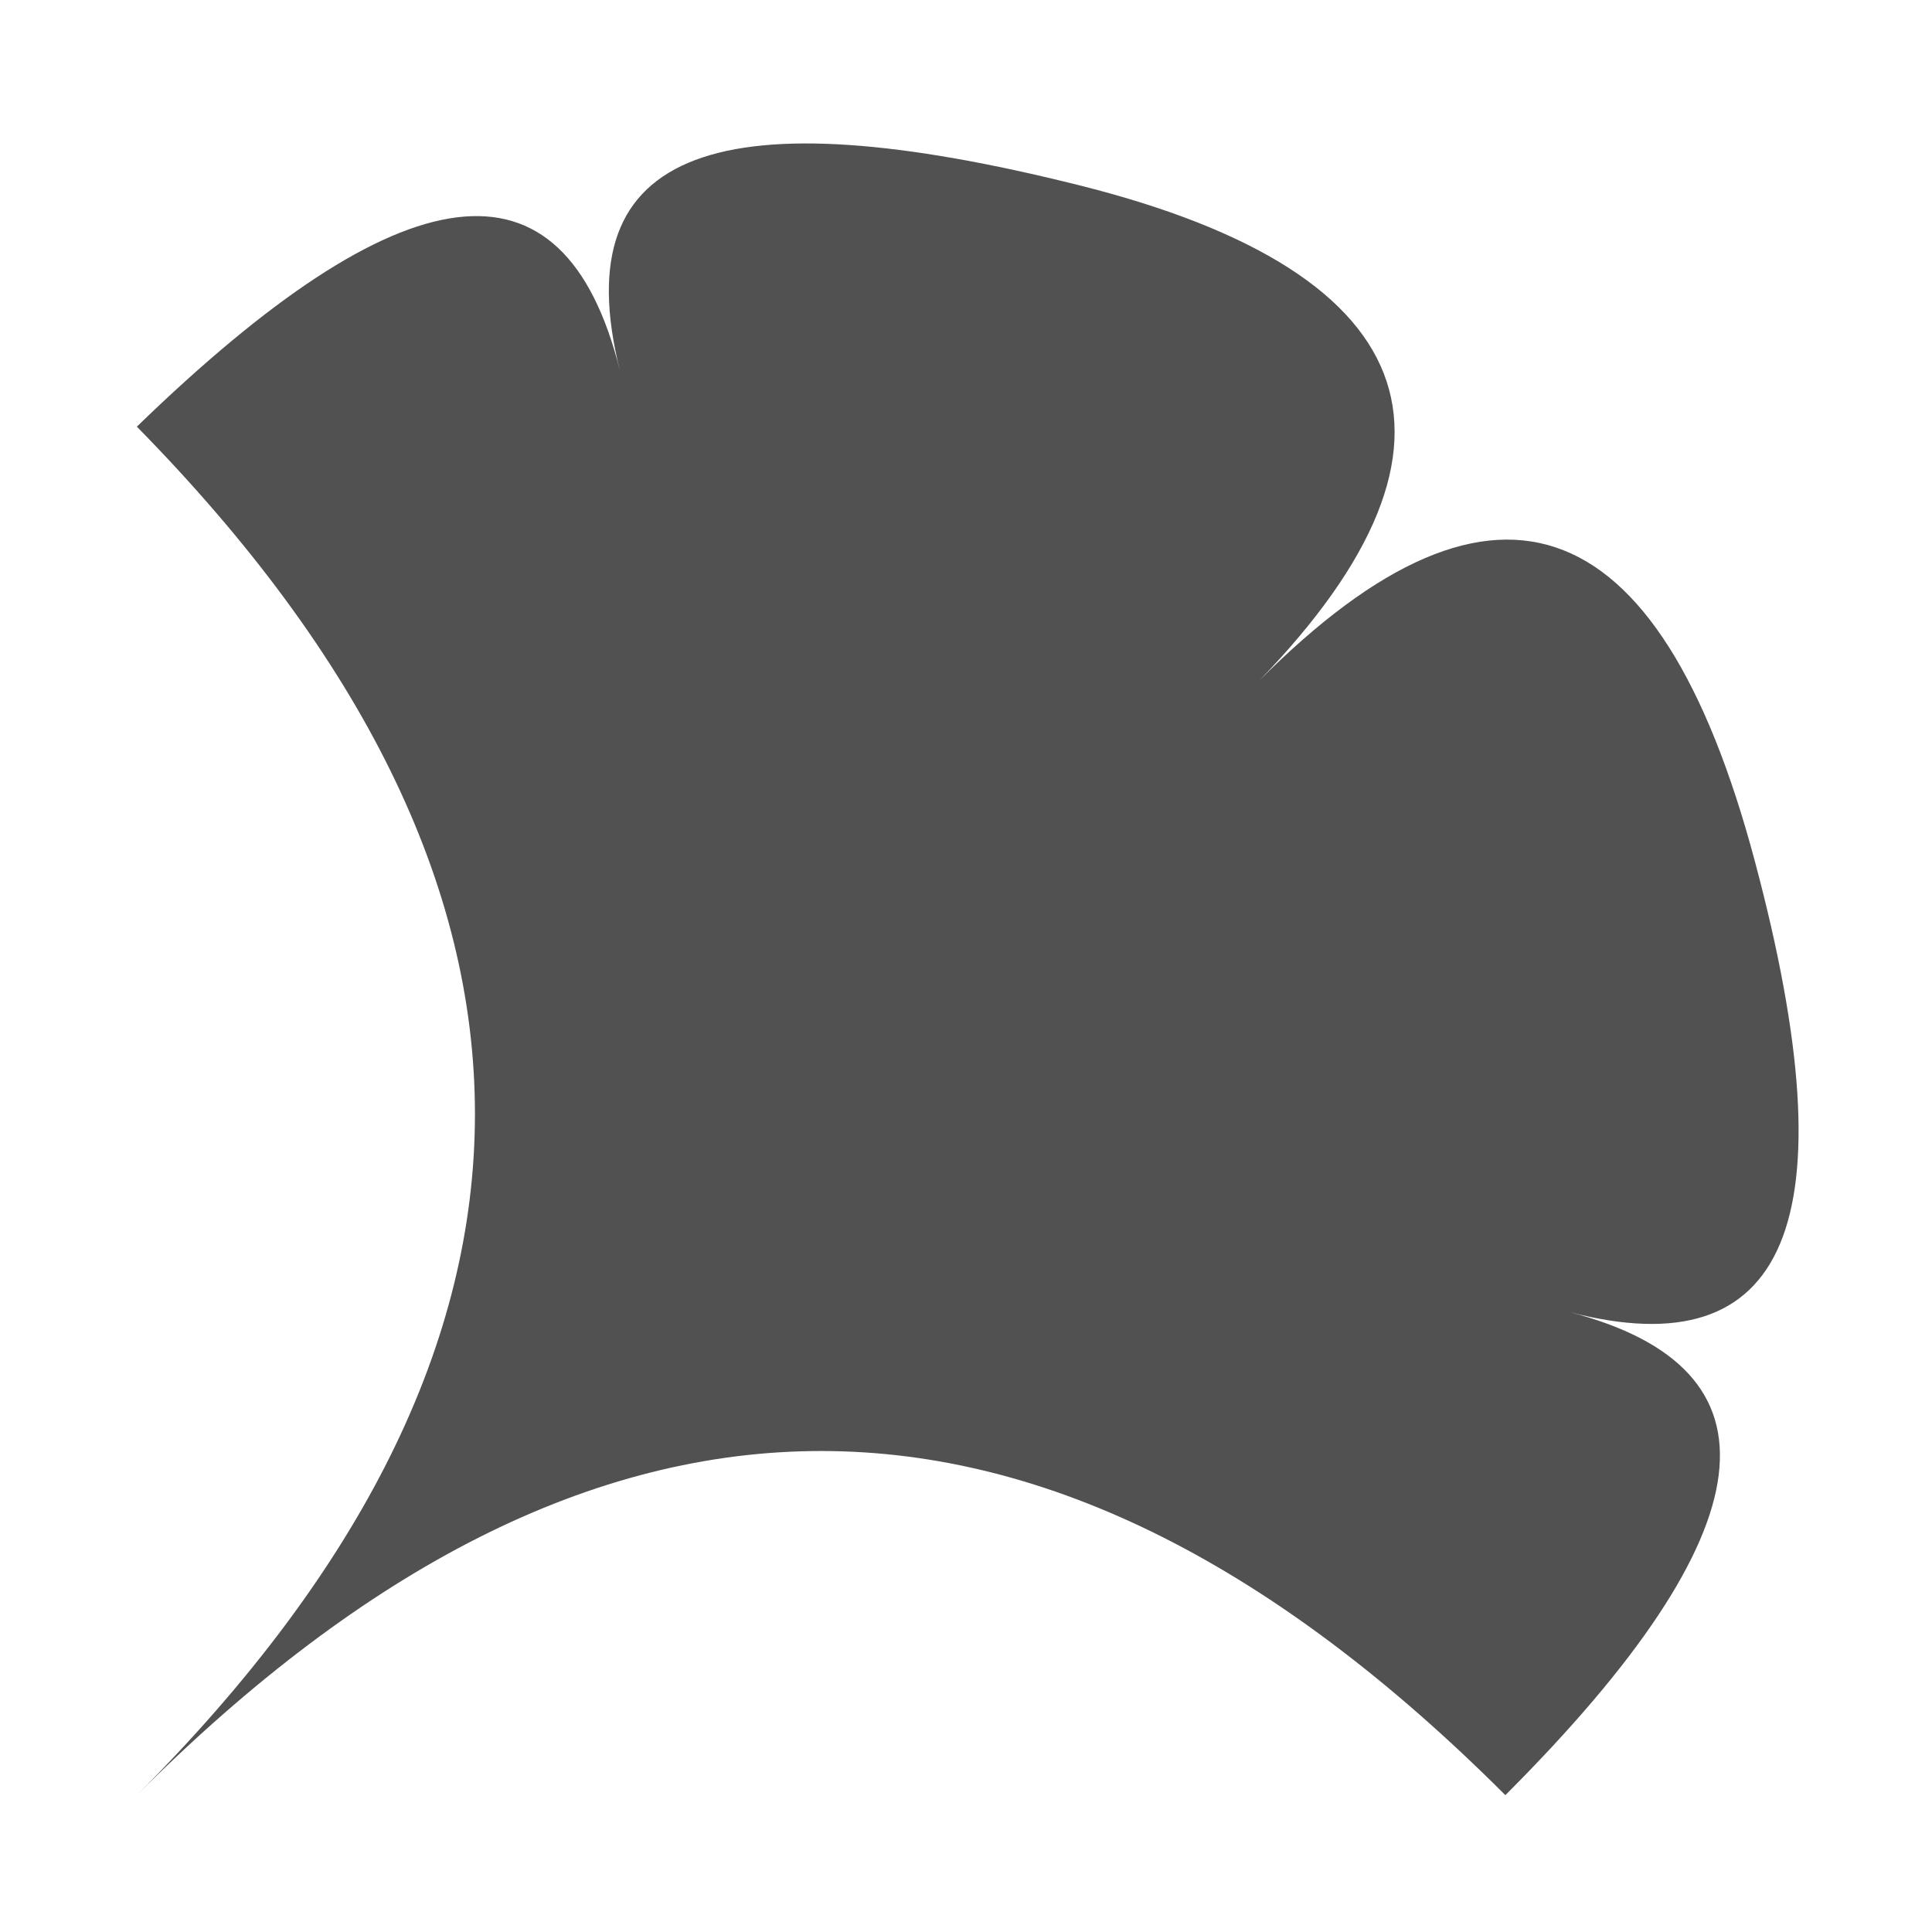
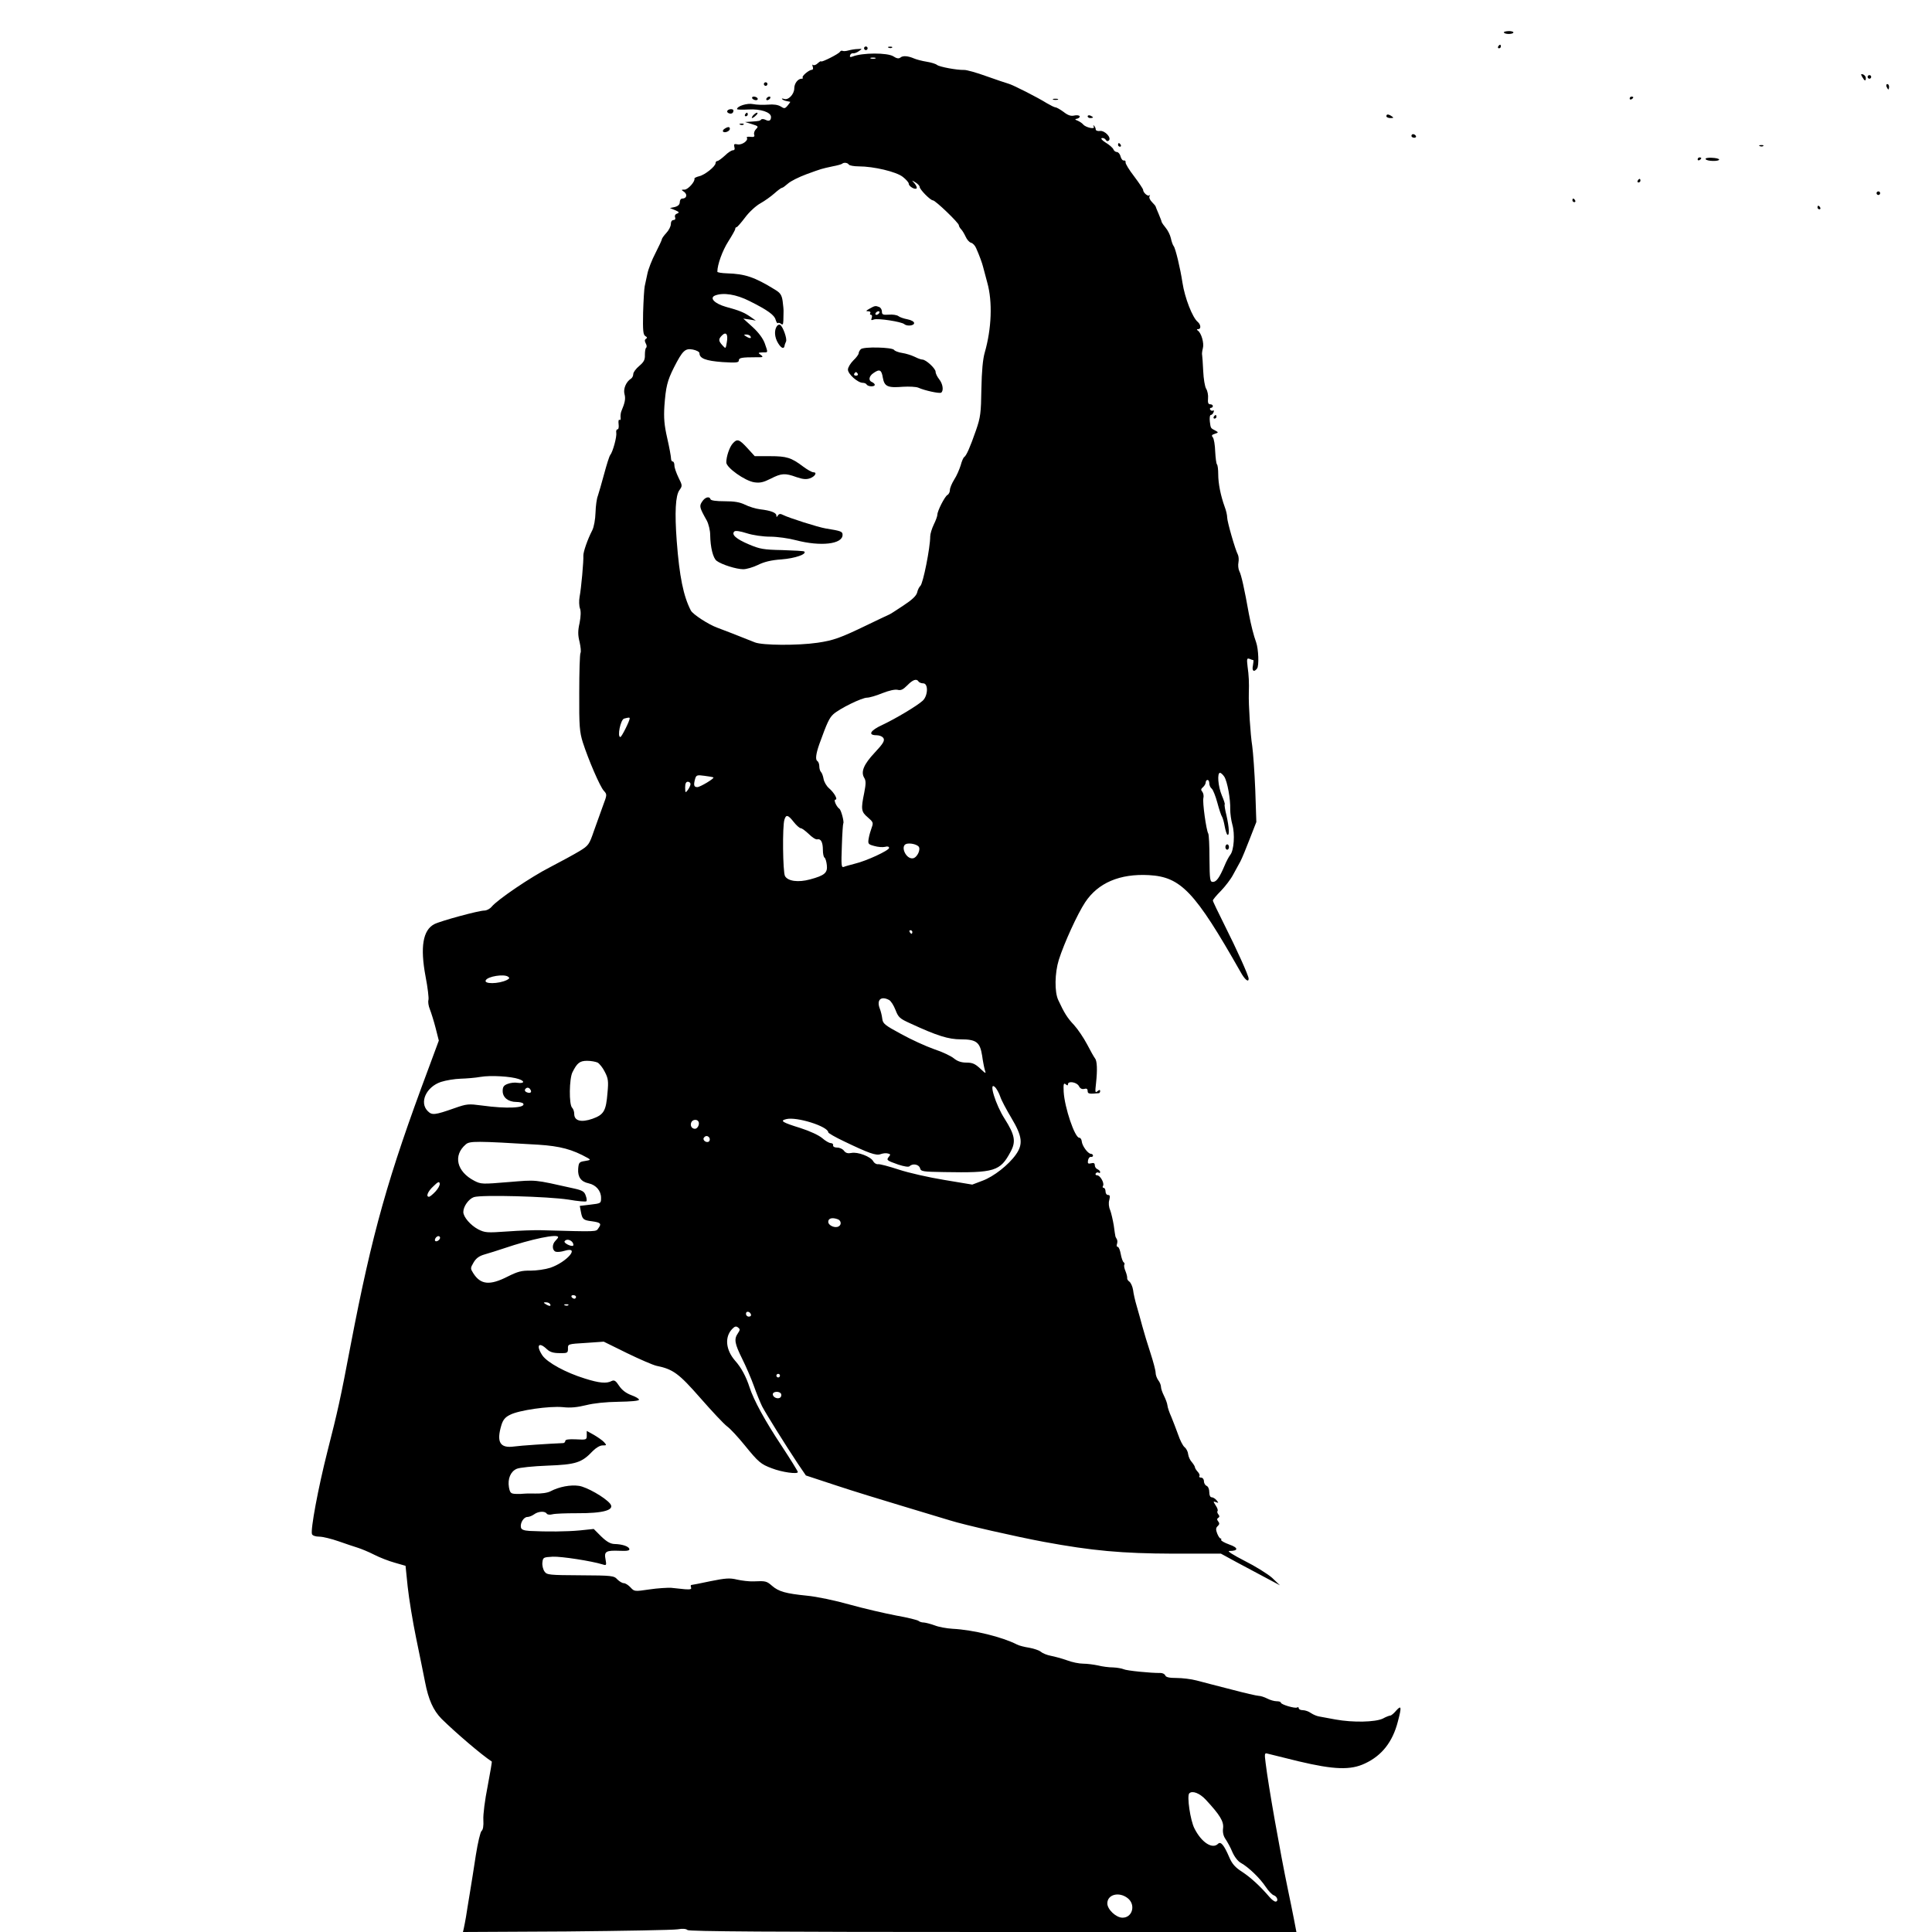
- <svg xmlns="http://www.w3.org/2000/svg" version="1.1" x="0px" y="0px" width="24px" height="24px" viewBox="0 0 24 24">
-   <style type="text/css">
- 	.st0{fill:#515151;}
- </style>
-   <path class="st0" d="M1.7,22.3c5.7-5.7,11.3-5.7,17,0c3.3-3.3,3.5-5.3,0.8-6c2.7,0.7,3.5-1.1,2.3-5.6s-3.3-5.2-6.3-2.1  c3-3,2.3-5.2-2.1-6.3S7,1.8,7.7,4.6C7,1.8,5,2.1,1.7,5.3C7.3,11,7.3,16.7,1.7,22.3" />
+ <svg xmlns="http://www.w3.org/2000/svg" version="1.0" width="1080pt" height="1080pt" viewBox="0 0 1080 1080" preserveAspectRatio="xMidYMid meet">
+   <g transform="translate(0,1080) scale(0.1,-0.1)" fill="#000000" stroke="none">
+     <path d="M8407 10618 c6 -11 53 -10 53 1 0 4 -13 8 -29 7 -16 -1 -27 -4 -24 -8z" />
+     <path d="M8375 10540 c-3 -5 -1 -10 4 -10 6 0 11 5 11 10 0 6 -2 10 -4 10 -3 0 -8 -4 -11 -10z" />
+     <path d="M4830 10530 c0 -5 5 -10 10 -10 6 0 10 5 10 10 0 6 -4 10 -10 10 -5 0 -10 -4 -10 -10z" />
+     <path d="M4968 10533 c7 -3 16 -2 19 1 4 3 -2 6 -13 5 -11 0 -14 -3 -6 -6z" />
+     <path d="M4743 10518 c-14 -4 -30 -5 -34 -2 -4 2 -10 0 -14 -6 -7 -12 -105 -61 -105 -53 0 3 -8 -1 -18 -10 -10 -10 -22 -14 -27 -10 -4 5 -5 0 -2 -9 4 -10 2 -18 -4 -18 -16 0 -59 -36 -52 -44 3 -3 1 -6 -6 -6 -21 0 -41 -27 -41 -54 0 -33 -34 -68 -57 -59 -10 3 -15 3 -11 -1 3 -4 14 -9 25 -11 10 -2 19 -4 20 -4 2 -1 -5 -10 -14 -21 -15 -18 -19 -18 -39 -5 -15 9 -39 13 -71 10 -26 -2 -64 -1 -83 3 -32 7 -90 -11 -90 -28 0 -3 29 -4 64 -2 67 4 126 -15 126 -42 0 -20 -11 -26 -30 -16 -10 5 -21 6 -25 2 -7 -8 -11 -9 -57 -12 l-33 -2 39 -12 c35 -11 37 -13 22 -28 -9 -9 -13 -23 -10 -31 4 -11 -2 -14 -20 -12 -15 2 -24 0 -21 -5 10 -15 -27 -42 -52 -37 -19 4 -22 1 -18 -14 4 -13 1 -19 -8 -19 -8 0 -28 -13 -45 -30 -18 -16 -36 -30 -42 -30 -5 0 -10 -5 -10 -12 0 -18 -60 -66 -91 -73 -16 -4 -28 -10 -27 -13 5 -16 -36 -62 -55 -62 -20 0 -20 -1 -2 -13 19 -15 13 -37 -11 -37 -8 0 -14 -9 -14 -20 0 -13 -9 -22 -27 -27 l-28 -6 29 -12 c23 -10 25 -13 11 -19 -10 -3 -15 -12 -11 -21 3 -9 0 -15 -9 -15 -9 0 -15 -9 -15 -23 0 -12 -11 -34 -25 -49 -14 -15 -25 -31 -25 -35 0 -4 -16 -39 -36 -78 -20 -38 -40 -90 -45 -115 -5 -25 -12 -56 -15 -70 -3 -14 -7 -80 -9 -148 -2 -100 0 -124 13 -131 10 -6 11 -10 3 -15 -8 -5 -8 -13 -1 -26 6 -10 6 -21 2 -24 -4 -2 -7 -20 -7 -39 1 -28 -5 -40 -32 -63 -18 -15 -33 -35 -33 -45 0 -10 -6 -22 -13 -26 -27 -17 -44 -57 -36 -86 7 -26 3 -47 -18 -97 -3 -8 -5 -23 -4 -34 2 -10 -1 -16 -6 -13 -5 3 -7 -7 -5 -24 2 -16 0 -29 -6 -29 -6 0 -9 -9 -7 -19 4 -21 -19 -107 -34 -125 -5 -6 -20 -54 -34 -106 -14 -52 -30 -107 -35 -122 -6 -14 -12 -56 -13 -93 -1 -38 -9 -81 -18 -99 -27 -52 -50 -120 -50 -141 2 -30 -12 -185 -21 -231 -4 -22 -3 -51 2 -65 6 -15 5 -44 -2 -81 -10 -44 -10 -68 0 -107 6 -27 9 -55 5 -61 -4 -6 -7 -107 -7 -223 -1 -188 2 -219 20 -277 32 -99 96 -247 117 -270 19 -21 19 -22 -4 -83 -12 -34 -35 -98 -51 -142 -26 -76 -30 -82 -81 -113 -30 -18 -103 -58 -163 -89 -108 -55 -294 -181 -328 -222 -10 -12 -28 -21 -40 -21 -32 0 -245 -58 -280 -76 -64 -33 -80 -128 -49 -293 12 -62 19 -121 16 -131 -3 -10 0 -33 8 -52 7 -18 22 -65 32 -104 l18 -71 -57 -154 c-228 -610 -315 -918 -436 -1549 -57 -301 -72 -368 -130 -595 -52 -205 -95 -437 -86 -461 3 -8 20 -14 41 -14 19 0 68 -12 108 -26 39 -14 88 -30 107 -36 19 -6 61 -23 92 -39 31 -16 83 -36 116 -45 l59 -17 12 -117 c7 -65 28 -194 47 -286 19 -93 42 -204 50 -246 19 -99 46 -159 92 -206 77 -76 224 -202 281 -239 2 -1 -9 -63 -23 -138 -15 -74 -26 -159 -24 -188 2 -34 -2 -56 -10 -62 -7 -6 -21 -66 -32 -135 -10 -69 -26 -165 -34 -215 -8 -50 -18 -108 -21 -130 -4 -22 -9 -50 -12 -63 l-5 -22 578 3 c319 3 599 8 622 12 28 5 48 3 55 -4 8 -8 475 -11 1708 -11 l1696 0 -14 73 c-8 39 -22 112 -33 162 -44 211 -110 584 -125 709 -7 54 -6 58 11 53 11 -3 89 -22 174 -43 198 -47 290 -50 370 -12 95 44 155 121 184 234 22 83 20 94 -9 62 -13 -16 -28 -28 -33 -28 -5 0 -24 -7 -42 -17 -42 -20 -166 -23 -265 -5 -38 7 -80 15 -92 17 -13 2 -33 11 -45 19 -12 9 -33 16 -45 16 -13 0 -23 5 -23 11 0 5 -4 8 -9 4 -12 -7 -91 17 -91 27 0 5 -11 8 -24 8 -13 0 -37 7 -52 15 -16 8 -37 15 -47 15 -10 0 -80 16 -155 36 -76 19 -162 42 -193 50 -30 8 -81 14 -112 14 -40 0 -59 4 -63 14 -3 8 -15 14 -27 14 -53 -1 -191 13 -206 21 -9 4 -35 9 -58 10 -24 0 -62 5 -85 11 -24 5 -61 10 -83 10 -22 0 -63 8 -91 19 -28 10 -69 21 -90 25 -21 4 -46 14 -55 22 -9 8 -38 18 -65 23 -27 4 -58 12 -69 18 -82 42 -243 82 -360 88 -33 2 -78 10 -100 19 -22 8 -49 15 -60 16 -12 0 -25 4 -30 9 -6 5 -62 19 -125 30 -63 12 -180 39 -259 61 -81 23 -186 45 -240 50 -119 12 -158 23 -195 55 -31 27 -36 28 -104 25 -24 -1 -65 4 -92 10 -41 10 -64 8 -149 -9 -55 -12 -103 -21 -106 -21 -4 0 -5 -6 -2 -14 4 -10 -4 -12 -34 -10 -21 2 -56 6 -77 8 -21 1 -76 -2 -122 -9 -82 -12 -84 -12 -105 11 -12 13 -29 24 -38 24 -9 0 -25 10 -36 21 -19 21 -30 22 -206 23 -174 1 -188 2 -201 21 -8 11 -14 34 -12 50 3 29 5 30 58 33 49 2 216 -24 278 -43 22 -7 23 -6 17 28 -9 44 2 51 78 48 44 -2 58 1 55 11 -5 14 -39 26 -84 27 -22 1 -43 13 -73 42 l-42 42 -77 -8 c-73 -7 -185 -8 -282 -3 -33 2 -46 8 -48 20 -5 25 16 58 36 58 10 0 27 7 38 15 23 17 60 19 70 4 3 -6 17 -8 32 -4 15 4 75 6 136 6 150 -1 216 18 186 54 -29 35 -131 93 -174 99 -47 7 -110 -5 -158 -30 -16 -9 -51 -14 -85 -13 -32 1 -62 0 -68 -1 -5 -1 -24 -2 -41 -1 -28 1 -33 5 -39 37 -8 47 9 88 43 103 14 7 92 15 172 18 159 6 192 16 254 82 18 18 40 31 54 31 24 0 24 1 9 18 -9 10 -35 28 -57 41 l-40 22 0 -25 c0 -25 -2 -25 -60 -22 -41 2 -60 -1 -60 -9 0 -6 -6 -12 -12 -12 -74 -3 -242 -14 -274 -19 -79 -11 -100 24 -71 120 9 29 21 44 48 57 49 26 220 50 295 43 43 -5 81 -1 130 11 44 11 110 18 182 19 66 1 113 5 114 11 1 6 -18 17 -43 26 -29 11 -52 28 -68 52 -19 29 -27 34 -42 27 -28 -15 -68 -12 -150 14 -107 33 -209 89 -237 129 -37 56 -21 79 25 35 17 -16 36 -22 71 -22 44 -1 47 1 47 25 -1 26 0 26 100 32 l100 7 130 -64 c72 -35 146 -67 165 -71 93 -19 125 -43 245 -180 64 -73 131 -145 150 -159 19 -14 62 -61 97 -104 78 -96 91 -107 153 -130 56 -22 145 -34 145 -21 0 5 -41 71 -91 147 -93 140 -156 256 -179 327 -19 59 -46 110 -81 149 -52 60 -59 131 -17 176 15 16 23 18 34 9 12 -9 11 -14 -1 -32 -23 -33 -18 -58 24 -143 22 -44 51 -112 65 -151 14 -40 35 -91 46 -114 23 -44 129 -214 200 -321 l45 -66 170 -56 c93 -31 260 -82 370 -115 110 -33 229 -69 265 -80 79 -25 374 -92 525 -120 270 -50 438 -65 720 -66 l270 0 90 -49 c50 -27 124 -66 165 -88 l75 -40 -44 42 c-25 22 -94 65 -154 95 -66 34 -99 55 -85 55 52 0 52 18 0 36 -28 10 -48 22 -46 26 3 4 1 8 -3 8 -5 0 -13 13 -19 28 -8 21 -8 31 3 41 10 9 11 16 3 26 -8 10 -8 15 0 20 8 5 8 11 1 19 -6 7 -8 16 -5 19 4 4 -1 18 -10 31 -15 24 -15 25 1 19 16 -6 16 -5 4 10 -7 9 -20 17 -27 17 -9 0 -14 11 -14 29 0 16 -6 31 -15 35 -8 3 -15 15 -15 26 0 11 -7 20 -16 20 -8 0 -13 4 -9 9 3 5 -2 16 -10 24 -8 9 -15 20 -15 24 0 5 -8 18 -17 29 -10 10 -19 30 -21 44 -1 14 -10 32 -20 40 -10 8 -26 40 -36 70 -11 30 -28 75 -38 99 -11 24 -21 53 -22 65 -1 11 -10 35 -19 53 -9 18 -17 40 -17 50 0 10 -7 27 -15 37 -8 11 -15 30 -15 42 0 13 -13 62 -29 111 -16 48 -36 115 -45 148 -9 33 -23 85 -32 115 -9 30 -18 70 -20 89 -3 19 -12 39 -20 46 -9 6 -14 15 -13 20 1 6 -3 23 -9 38 -7 16 -10 32 -7 37 3 5 1 11 -4 14 -5 4 -12 24 -16 46 -4 22 -11 40 -17 40 -6 0 -7 7 -4 16 3 9 3 21 -1 27 -4 7 -8 14 -8 17 -1 3 -5 30 -9 60 -5 30 -14 69 -20 85 -8 18 -10 41 -5 57 5 21 4 28 -7 28 -8 0 -14 9 -14 20 0 11 -5 20 -11 20 -5 0 -7 5 -3 11 9 15 -16 59 -33 59 -8 0 -11 5 -8 10 4 6 11 8 16 5 5 -4 9 -2 9 3 0 6 -7 12 -15 16 -8 3 -15 13 -15 22 0 12 -6 15 -21 11 -16 -4 -20 -1 -17 16 2 12 9 21 16 20 6 -2 12 2 12 7 0 6 -6 10 -12 10 -17 1 -49 45 -51 70 -1 11 -7 20 -14 20 -25 0 -82 169 -87 257 -2 43 0 51 11 42 9 -8 13 -8 13 0 0 20 49 12 61 -10 7 -14 17 -19 30 -16 13 4 19 0 19 -12 0 -16 10 -17 63 -12 4 1 7 6 7 12 0 8 -5 8 -15 -1 -13 -11 -14 -6 -8 46 8 73 6 124 -6 138 -5 6 -25 41 -44 78 -19 36 -52 85 -73 108 -38 40 -55 68 -88 139 -22 46 -20 152 3 226 30 94 104 256 147 321 72 109 194 161 357 152 179 -10 257 -93 511 -540 24 -44 46 -62 46 -39 0 17 -68 167 -134 298 -36 72 -66 134 -66 139 0 5 20 29 45 54 24 25 55 65 68 90 14 25 32 59 41 75 9 17 32 73 52 125 l37 95 -6 180 c-4 99 -12 209 -17 245 -10 62 -21 230 -19 295 2 58 0 101 -7 149 -5 43 -4 48 11 43 9 -4 18 -7 21 -7 2 0 1 -13 -2 -30 -7 -31 6 -40 23 -17 12 15 8 109 -5 146 -14 38 -29 98 -41 161 -24 135 -42 217 -53 237 -6 12 -8 34 -5 49 3 15 1 35 -3 43 -15 28 -60 185 -60 208 0 13 -6 40 -14 60 -23 64 -36 131 -36 181 0 27 -3 52 -7 56 -4 4 -8 36 -10 72 -1 36 -7 71 -13 79 -9 10 -6 15 11 20 21 7 21 8 3 18 -27 14 -26 12 -31 51 -2 20 0 36 5 36 5 0 13 7 16 16 3 8 2 12 -3 9 -5 -3 -12 -1 -16 5 -3 5 -1 10 4 10 6 0 11 5 11 10 0 6 -7 10 -15 10 -11 0 -14 9 -12 33 2 17 -3 42 -10 53 -8 12 -15 57 -17 100 -2 44 -5 84 -6 89 -2 6 0 22 4 38 8 28 -8 85 -28 99 -7 5 -7 8 2 8 17 0 15 25 -2 40 -30 24 -73 135 -86 220 -12 80 -39 192 -49 204 -5 6 -12 26 -16 45 -4 18 -17 44 -29 58 -11 13 -21 28 -22 31 0 4 -8 24 -17 46 -9 21 -17 40 -17 42 0 2 -9 13 -20 24 -12 12 -18 26 -14 33 4 7 4 9 -1 5 -8 -8 -35 15 -35 31 0 5 -23 39 -50 75 -28 36 -49 71 -48 78 2 7 -3 12 -9 11 -7 -2 -15 8 -19 22 -3 14 -13 25 -20 25 -8 0 -17 7 -20 15 -3 8 -22 25 -42 37 -21 13 -30 24 -23 26 7 2 17 -2 22 -9 5 -9 11 -10 18 -4 15 16 -23 56 -50 53 -13 -2 -24 2 -24 9 0 6 -4 15 -9 20 -5 5 -6 3 -2 -5 10 -17 -44 -5 -59 12 -5 7 -19 16 -30 21 -18 7 -18 9 -2 12 9 3 15 9 12 14 -4 5 -17 6 -31 3 -17 -4 -34 1 -58 20 -19 14 -40 26 -46 26 -6 0 -27 11 -48 23 -51 32 -192 104 -217 110 -11 3 -65 21 -121 41 -55 20 -112 36 -125 35 -40 -1 -137 17 -151 28 -7 6 -33 14 -58 18 -25 4 -56 12 -70 18 -35 15 -63 17 -77 5 -9 -7 -21 -5 -39 7 -33 21 -173 21 -228 -1 -14 -5 -17 -3 -14 7 3 8 11 13 17 11 7 -1 21 4 32 12 20 14 20 14 -5 12 -15 0 -38 -4 -53 -8z m150 -45 c-7 -2 -19 -2 -25 0 -7 3 -2 5 12 5 14 0 19 -2 13 -5z m-148 -593 c3 -5 28 -10 55 -10 84 0 211 -30 247 -59 18 -14 33 -31 33 -38 0 -15 35 -35 44 -26 3 4 -2 16 -11 27 -18 20 -18 20 5 6 13 -8 23 -19 23 -25 0 -14 60 -75 74 -75 14 0 145 -126 145 -139 0 -5 6 -16 13 -23 7 -7 18 -26 25 -41 7 -16 20 -31 30 -34 10 -2 23 -16 29 -31 18 -40 34 -85 38 -102 2 -8 13 -49 24 -90 30 -107 24 -257 -14 -390 -11 -37 -17 -104 -19 -205 -2 -134 -5 -158 -30 -230 -34 -98 -54 -142 -66 -150 -5 -3 -14 -24 -20 -47 -7 -22 -22 -58 -36 -79 -13 -21 -24 -47 -24 -58 0 -11 -6 -24 -14 -28 -15 -9 -56 -89 -56 -110 0 -8 -9 -33 -20 -55 -11 -23 -20 -53 -20 -66 0 -64 -40 -264 -55 -277 -6 -5 -15 -22 -18 -37 -5 -19 -28 -41 -80 -75 -39 -26 -76 -50 -82 -51 -5 -2 -60 -28 -120 -57 -147 -71 -186 -85 -275 -98 -110 -16 -307 -15 -350 2 -94 38 -178 70 -210 82 -50 18 -137 75 -148 96 -42 81 -64 191 -79 388 -12 160 -7 255 15 285 17 24 17 26 -5 70 -12 25 -23 55 -23 68 0 12 -4 22 -9 22 -6 0 -10 8 -10 18 0 9 -9 60 -21 112 -17 74 -20 114 -16 180 8 108 16 141 53 215 49 96 63 109 106 101 20 -4 37 -13 37 -20 0 -30 36 -43 128 -50 78 -5 92 -3 92 9 0 15 16 18 98 18 38 -1 41 1 25 13 -17 12 -16 13 10 14 32 0 31 -4 12 51 -10 27 -34 60 -68 91 l-52 47 35 -5 35 -6 -30 21 c-35 24 -60 35 -138 56 -62 18 -93 49 -60 63 46 18 118 7 193 -31 102 -51 139 -78 146 -105 4 -13 9 -21 12 -18 3 3 11 1 18 -4 9 -8 12 -4 13 17 0 15 1 37 1 48 1 11 -2 39 -5 62 -5 34 -13 46 -43 64 -115 71 -168 88 -268 91 -30 1 -54 5 -54 9 0 40 29 119 61 169 21 33 39 65 39 70 0 6 3 10 8 10 4 1 25 25 47 54 22 30 60 65 85 79 25 14 60 39 79 56 19 17 38 31 42 31 5 0 19 11 34 24 14 13 60 36 103 52 88 32 82 30 146 44 27 5 52 12 54 15 9 8 30 6 37 -5z m-682 -993 c-6 -37 -6 -38 -24 -18 -23 25 -24 35 -3 56 23 23 35 6 27 -38z m132 33 c8 -13 -5 -13 -25 0 -13 8 -13 10 2 10 9 0 20 -4 23 -10z m940 -1930 c3 -5 15 -10 26 -10 29 0 27 -69 -3 -97 -33 -30 -153 -101 -225 -135 -68 -31 -84 -58 -33 -58 17 0 33 -7 39 -17 7 -14 -2 -30 -49 -80 -62 -66 -79 -108 -59 -141 10 -16 10 -33 0 -84 -19 -92 -17 -106 20 -137 30 -26 32 -30 22 -57 -6 -16 -14 -43 -17 -61 -5 -30 -3 -33 31 -42 20 -6 47 -8 60 -5 14 4 23 2 23 -6 0 -14 -127 -73 -191 -88 -26 -7 -53 -14 -62 -18 -14 -5 -15 9 -11 117 2 67 6 124 8 126 6 7 -12 76 -22 82 -16 11 -34 51 -22 51 15 0 -6 38 -36 64 -14 12 -27 35 -30 51 -3 17 -9 34 -15 40 -5 5 -9 19 -9 31 0 13 -5 26 -11 30 -12 7 -8 40 11 94 44 122 56 147 79 168 36 32 159 92 188 92 13 0 51 11 85 25 38 15 70 22 85 19 19 -5 31 1 55 25 31 32 52 39 63 21z m-1615 -206 c0 -14 -45 -104 -52 -104 -19 0 1 98 21 103 26 7 31 7 31 1z m3324 -326 c17 -27 35 -125 33 -183 0 -22 5 -60 12 -85 15 -52 9 -144 -12 -169 -7 -9 -22 -36 -32 -61 -28 -66 -45 -90 -65 -90 -16 0 -18 12 -19 130 0 72 -3 135 -7 141 -11 18 -33 176 -27 198 3 12 0 27 -6 35 -9 10 -8 16 4 26 8 7 15 19 15 26 0 8 5 14 10 14 6 0 10 -8 10 -19 0 -10 6 -24 14 -30 7 -6 21 -41 31 -78 10 -38 22 -73 26 -78 4 -6 11 -30 15 -53 4 -23 11 -45 15 -48 13 -8 10 42 -5 108 -8 31 -12 59 -10 61 3 2 -5 25 -16 51 -21 50 -27 126 -10 126 5 0 16 -10 24 -22z m-2856 -4 c7 -5 -74 -54 -90 -54 -19 0 -22 11 -12 47 6 20 11 22 53 16 25 -3 47 -7 49 -9z m-128 -37 c0 -7 -7 -22 -15 -33 -14 -18 -14 -17 -15 14 0 22 5 32 15 32 8 0 15 -6 15 -13z m577 -212 c15 -19 33 -35 40 -35 6 0 26 -15 44 -32 18 -18 39 -32 47 -30 21 5 32 -16 32 -60 0 -20 4 -39 9 -42 5 -3 11 -22 13 -42 5 -43 -12 -58 -94 -80 -66 -18 -124 -10 -140 19 -12 23 -15 279 -3 315 9 30 20 28 52 -13z m697 -136 c16 -15 -7 -64 -31 -67 -39 -6 -73 71 -35 81 20 5 53 -2 66 -14z m-34 -479 c0 -5 -2 -10 -4 -10 -3 0 -8 5 -11 10 -3 6 -1 10 4 10 6 0 11 -4 11 -10z m-2261 -249 c11 -7 10 -11 -5 -19 -46 -23 -133 -24 -118 -1 12 21 99 35 123 20z m2131 -131 c10 -5 26 -30 36 -56 16 -41 23 -48 83 -75 149 -69 213 -89 282 -89 87 0 107 -16 119 -90 4 -30 11 -66 15 -80 8 -24 7 -24 -27 8 -27 25 -42 32 -75 32 -29 0 -50 7 -70 23 -15 13 -65 37 -111 52 -46 16 -129 54 -185 85 -91 49 -102 58 -105 85 -2 17 -8 42 -14 57 -19 49 7 72 52 48z m-1629 -350 c10 -6 29 -29 40 -52 19 -36 21 -53 15 -116 -8 -102 -20 -123 -84 -146 -63 -22 -102 -12 -102 27 0 13 -5 28 -12 35 -18 18 -16 162 2 198 26 52 41 64 82 64 22 0 48 -5 59 -10z m-441 -92 c36 -12 31 -26 -7 -21 -15 3 -40 0 -55 -6 -22 -8 -28 -17 -28 -40 0 -36 31 -61 77 -61 17 0 34 -4 38 -9 15 -25 -93 -30 -230 -11 -76 10 -84 10 -155 -15 -111 -39 -125 -40 -149 -16 -48 48 -9 135 74 163 28 9 77 17 110 18 33 1 83 5 110 10 58 10 172 3 215 -12z m2691 -97 c6 -20 35 -74 63 -121 61 -102 66 -146 25 -204 -41 -58 -124 -123 -186 -146 l-58 -22 -156 26 c-86 14 -201 40 -255 58 -55 18 -107 32 -116 30 -10 -1 -22 7 -27 17 -14 26 -87 53 -121 46 -20 -4 -32 -1 -42 12 -7 10 -24 18 -38 18 -15 0 -24 5 -23 13 2 6 -4 12 -13 12 -9 0 -31 13 -48 28 -19 16 -68 39 -121 56 -103 32 -117 41 -80 50 58 15 235 -41 235 -74 0 -4 39 -27 88 -50 137 -66 179 -81 204 -72 13 5 31 7 41 4 15 -3 16 -7 6 -18 -15 -19 -13 -21 52 -44 34 -11 58 -15 64 -9 17 17 52 10 58 -11 5 -19 15 -20 134 -22 284 -5 314 4 373 115 30 56 23 93 -34 183 -50 77 -91 210 -55 178 10 -9 23 -33 30 -53z m-2626 38 c10 -15 -1 -23 -20 -15 -9 3 -13 10 -10 16 8 13 22 13 30 -1z m939 -178 c9 -14 -4 -41 -19 -41 -18 0 -28 17 -21 35 6 17 32 20 40 6z m62 -92 c3 -6 2 -15 -2 -19 -12 -12 -38 5 -30 19 9 14 23 14 32 0z m-956 -38 c122 -8 189 -26 275 -74 18 -10 17 -12 -15 -17 -32 -5 -35 -8 -38 -44 -3 -46 16 -72 59 -81 41 -9 69 -42 69 -81 0 -31 -1 -31 -60 -38 l-59 -7 6 -32 c8 -43 13 -48 62 -54 49 -7 55 -13 36 -39 -14 -20 2 -20 -320 -11 -38 1 -124 -2 -190 -7 -113 -8 -124 -7 -162 12 -43 23 -83 69 -83 97 0 31 30 73 59 83 41 14 414 4 530 -14 51 -9 96 -13 99 -9 3 3 2 17 -4 32 -7 22 -19 29 -64 39 -233 52 -207 49 -369 36 -144 -12 -152 -12 -189 7 -99 51 -121 142 -48 204 22 19 57 19 406 -2z m-576 -262 c-15 -16 -31 -29 -36 -29 -19 0 -6 31 25 59 25 25 33 28 35 15 2 -9 -9 -29 -24 -45z m2250 -155 c18 -7 21 -30 5 -39 -19 -13 -59 4 -59 25 0 20 22 26 54 14z m-2224 -103 c0 -12 -20 -25 -27 -18 -7 7 6 27 18 27 5 0 9 -4 9 -9z m660 3 c0 -3 -7 -12 -15 -20 -20 -20 -19 -53 1 -61 9 -3 31 -1 50 5 90 27 14 -63 -80 -95 -28 -9 -77 -16 -111 -16 -49 1 -71 -5 -127 -33 -100 -51 -151 -46 -192 18 -17 27 -17 29 1 60 14 24 31 37 63 46 25 7 72 22 105 33 156 53 305 84 305 63z m79 -27 c6 -8 8 -17 5 -20 -9 -8 -54 14 -48 24 8 13 30 11 43 -4z m21 -307 c0 -5 -4 -10 -9 -10 -6 0 -13 5 -16 10 -3 6 1 10 9 10 9 0 16 -4 16 -10z m-145 -40 c8 -13 -5 -13 -25 0 -13 8 -13 10 2 10 9 0 20 -4 23 -10z m102 -6 c-3 -3 -12 -4 -19 -1 -8 3 -5 6 6 6 11 1 17 -2 13 -5z m1021 -52 c2 -7 -3 -12 -12 -12 -9 0 -16 7 -16 16 0 17 22 14 28 -4z m162 -342 c0 -5 -4 -10 -10 -10 -5 0 -10 5 -10 10 0 6 5 10 10 10 6 0 10 -4 10 -10z m6 -101 c3 -6 2 -15 -3 -20 -13 -13 -43 -1 -43 17 0 16 36 19 46 3z m2373 -2268 c80 -86 103 -123 98 -161 -3 -23 2 -44 14 -61 10 -15 28 -47 38 -72 12 -27 31 -52 48 -61 43 -24 107 -86 138 -133 15 -23 36 -45 46 -48 20 -7 27 -35 9 -35 -6 0 -21 11 -33 25 -54 63 -106 110 -153 141 -39 25 -56 44 -72 81 -30 70 -48 91 -63 76 -32 -32 -93 8 -132 86 -23 44 -43 182 -29 196 17 17 58 1 91 -34z m-435 -552 c46 -36 27 -109 -29 -109 -36 0 -85 46 -85 80 0 50 66 67 114 29z" />
+     <path d="M4860 9074 c-20 -11 -21 -14 -7 -14 10 0 15 -4 12 -10 -3 -5 -2 -10 4 -10 6 0 7 -8 4 -17 -5 -13 -3 -15 12 -9 21 8 154 -12 170 -26 15 -13 55 -9 55 6 0 8 -16 17 -37 21 -21 4 -44 12 -51 18 -8 6 -32 10 -53 8 -33 -2 -39 0 -39 17 0 11 -7 23 -16 26 -20 8 -24 7 -54 -10z m55 -24 c-3 -5 -11 -10 -16 -10 -6 0 -7 5 -4 10 3 6 11 10 16 10 6 0 7 -4 4 -10z" />
+     <path d="M4343 8977 c-16 -23 -14 -62 7 -96 18 -29 33 -34 36 -13 0 4 4 14 8 23 7 15 -17 83 -33 93 -5 3 -13 0 -18 -7z" />
+     <path d="M4812 8848 c-7 -7 -12 -17 -12 -23 0 -6 -13 -24 -30 -40 -16 -16 -30 -39 -30 -51 0 -25 55 -74 83 -74 9 0 19 -4 22 -10 8 -12 45 -13 45 -1 0 5 -7 11 -15 15 -22 8 -18 33 7 50 35 25 46 19 53 -25 9 -50 27 -58 113 -51 35 2 73 0 85 -5 35 -16 118 -34 128 -28 15 10 10 49 -11 75 -11 14 -20 32 -20 42 0 18 -54 68 -74 68 -7 0 -27 7 -44 16 -17 8 -48 18 -69 21 -21 3 -41 11 -45 17 -10 15 -171 19 -186 4z m-17 -138 c3 -5 -1 -10 -10 -10 -9 0 -13 5 -10 10 3 6 8 10 10 10 2 0 7 -4 10 -10z" />
+     <path d="M4096 8321 c-18 -20 -36 -73 -36 -106 0 -29 104 -103 156 -111 33 -5 52 0 92 20 60 31 81 32 144 9 35 -12 55 -14 75 -7 29 10 43 34 20 34 -9 0 -35 15 -59 33 -65 49 -91 57 -184 57 l-85 0 -41 45 c-46 50 -57 54 -82 26z" />
+     <path d="M3925 7996 c-17 -25 -15 -33 26 -106 10 -19 19 -55 19 -80 1 -70 16 -130 36 -145 28 -21 110 -47 149 -47 18 0 55 11 82 24 34 17 73 27 132 31 76 6 142 29 127 44 -2 3 -58 6 -123 8 -105 2 -126 6 -187 32 -71 30 -99 55 -81 72 6 6 32 2 70 -10 34 -11 90 -19 130 -19 39 0 104 -9 145 -20 138 -36 260 -22 260 30 0 19 -8 22 -95 36 -42 7 -206 59 -239 76 -13 7 -21 6 -27 -3 -7 -11 -9 -11 -9 -1 0 16 -31 28 -91 35 -25 3 -63 15 -85 26 -29 14 -58 19 -114 19 -46 0 -76 4 -78 11 -6 19 -31 12 -47 -13z" />
+     <path d="M6850 6065 c0 -8 5 -15 10 -15 6 0 10 7 10 15 0 8 -4 15 -10 15 -5 0 -10 -7 -10 -15z" />
+     <path d="M10410 10370 c13 -23 20 -26 20 -6 0 8 -7 16 -15 20 -13 4 -14 2 -5 -14z" />
+     <path d="M10440 10370 c0 -5 5 -10 10 -10 6 0 10 5 10 10 0 6 -4 10 -10 10 -5 0 -10 -4 -10 -10z" />
+     <path d="M4270 10330 c0 -5 5 -10 10 -10 6 0 10 5 10 10 0 6 -4 10 -10 10 -5 0 -10 -4 -10 -10z" />
+     <path d="M10546 10315 c4 -8 8 -15 10 -15 2 0 4 7 4 15 0 8 -4 15 -10 15 -5 0 -7 -7 -4 -15z" />
+     <path d="M4205 10250 c3 -5 13 -10 21 -10 8 0 12 5 9 10 -3 6 -13 10 -21 10 -8 0 -12 -4 -9 -10z" />
+     <path d="M4285 10250 c-3 -5 -2 -10 4 -10 5 0 13 5 16 10 3 6 2 10 -4 10 -5 0 -13 -4 -16 -10z" />
+     <path d="M9110 10249 c0 -5 5 -7 10 -4 6 3 10 8 10 11 0 2 -4 4 -10 4 -5 0 -10 -5 -10 -11z" />
+     <path d="M5888 10243 c6 -2 18 -2 25 0 6 3 1 5 -13 5 -14 0 -19 -2 -12 -5z" />
+     <path d="M4066 10181 c-3 -5 0 -11 8 -14 15 -6 26 1 26 15 0 11 -27 10 -34 -1z" />
+     <path d="M4165 10160 c-3 -5 -1 -10 4 -10 6 0 11 5 11 10 0 6 -2 10 -4 10 -3 0 -8 -4 -11 -10z" />
+     <path d="M4210 10155 c-7 -8 -9 -15 -6 -15 4 0 14 7 22 15 9 8 11 15 6 15 -5 0 -15 -7 -22 -15z" />
+     <path d="M6080 10150 c0 -6 7 -10 15 -10 8 0 15 2 15 4 0 2 -7 6 -15 10 -8 3 -15 1 -15 -4z" />
+     <path d="M7750 10150 c0 -5 10 -10 23 -10 18 0 19 2 7 10 -19 13 -30 13 -30 0z" />
+     <path d="M4138 10103 c7 -3 16 -2 19 1 4 3 -2 6 -13 5 -11 0 -14 -3 -6 -6z" />
+     <path d="M4050 10080 c-8 -5 -11 -12 -8 -16 10 -9 38 3 38 16 0 12 -10 13 -30 0z" />
+     <path d="M7890 10040 c0 -5 7 -10 16 -10 8 0 12 5 9 10 -3 6 -10 10 -16 10 -5 0 -9 -4 -9 -10z" />
+     <path d="M6250 9990 c0 -5 5 -10 11 -10 5 0 7 5 4 10 -3 6 -8 10 -11 10 -2 0 -4 -4 -4 -10z" />
+     <path d="M9838 9983 c7 -3 16 -2 19 1 4 3 -2 6 -13 5 -11 0 -14 -3 -6 -6z" />
+     <path d="M9490 9909 c0 -5 5 -7 10 -4 6 3 10 8 10 11 0 2 -4 4 -10 4 -5 0 -10 -5 -10 -11z" />
+     <path d="M9535 9910 c7 -12 75 -13 75 -2 0 5 -18 9 -41 10 -24 1 -38 -2 -34 -8z" />
+     <path d="M9155 9790 c-3 -5 -1 -10 4 -10 6 0 11 5 11 10 0 6 -2 10 -4 10 -3 0 -8 -4 -11 -10z" />
+     <path d="M10490 9720 c0 -5 5 -10 10 -10 6 0 10 5 10 10 0 6 -4 10 -10 10 -5 0 -10 -4 -10 -10z" />
+     <path d="M8790 9680 c0 -5 5 -10 11 -10 5 0 7 5 4 10 -3 6 -8 10 -11 10 -2 0 -4 -4 -4 -10z" />
+     <path d="M10160 9640 c0 -5 5 -10 11 -10 5 0 7 5 4 10 -3 6 -8 10 -11 10 -2 0 -4 -4 -4 -10z" />
+     <path d="M6785 8470 c-3 -5 -1 -10 4 -10 6 0 11 5 11 10 0 6 -2 10 -4 10 -3 0 -8 -4 -11 -10z" />
+   </g>
</svg>
